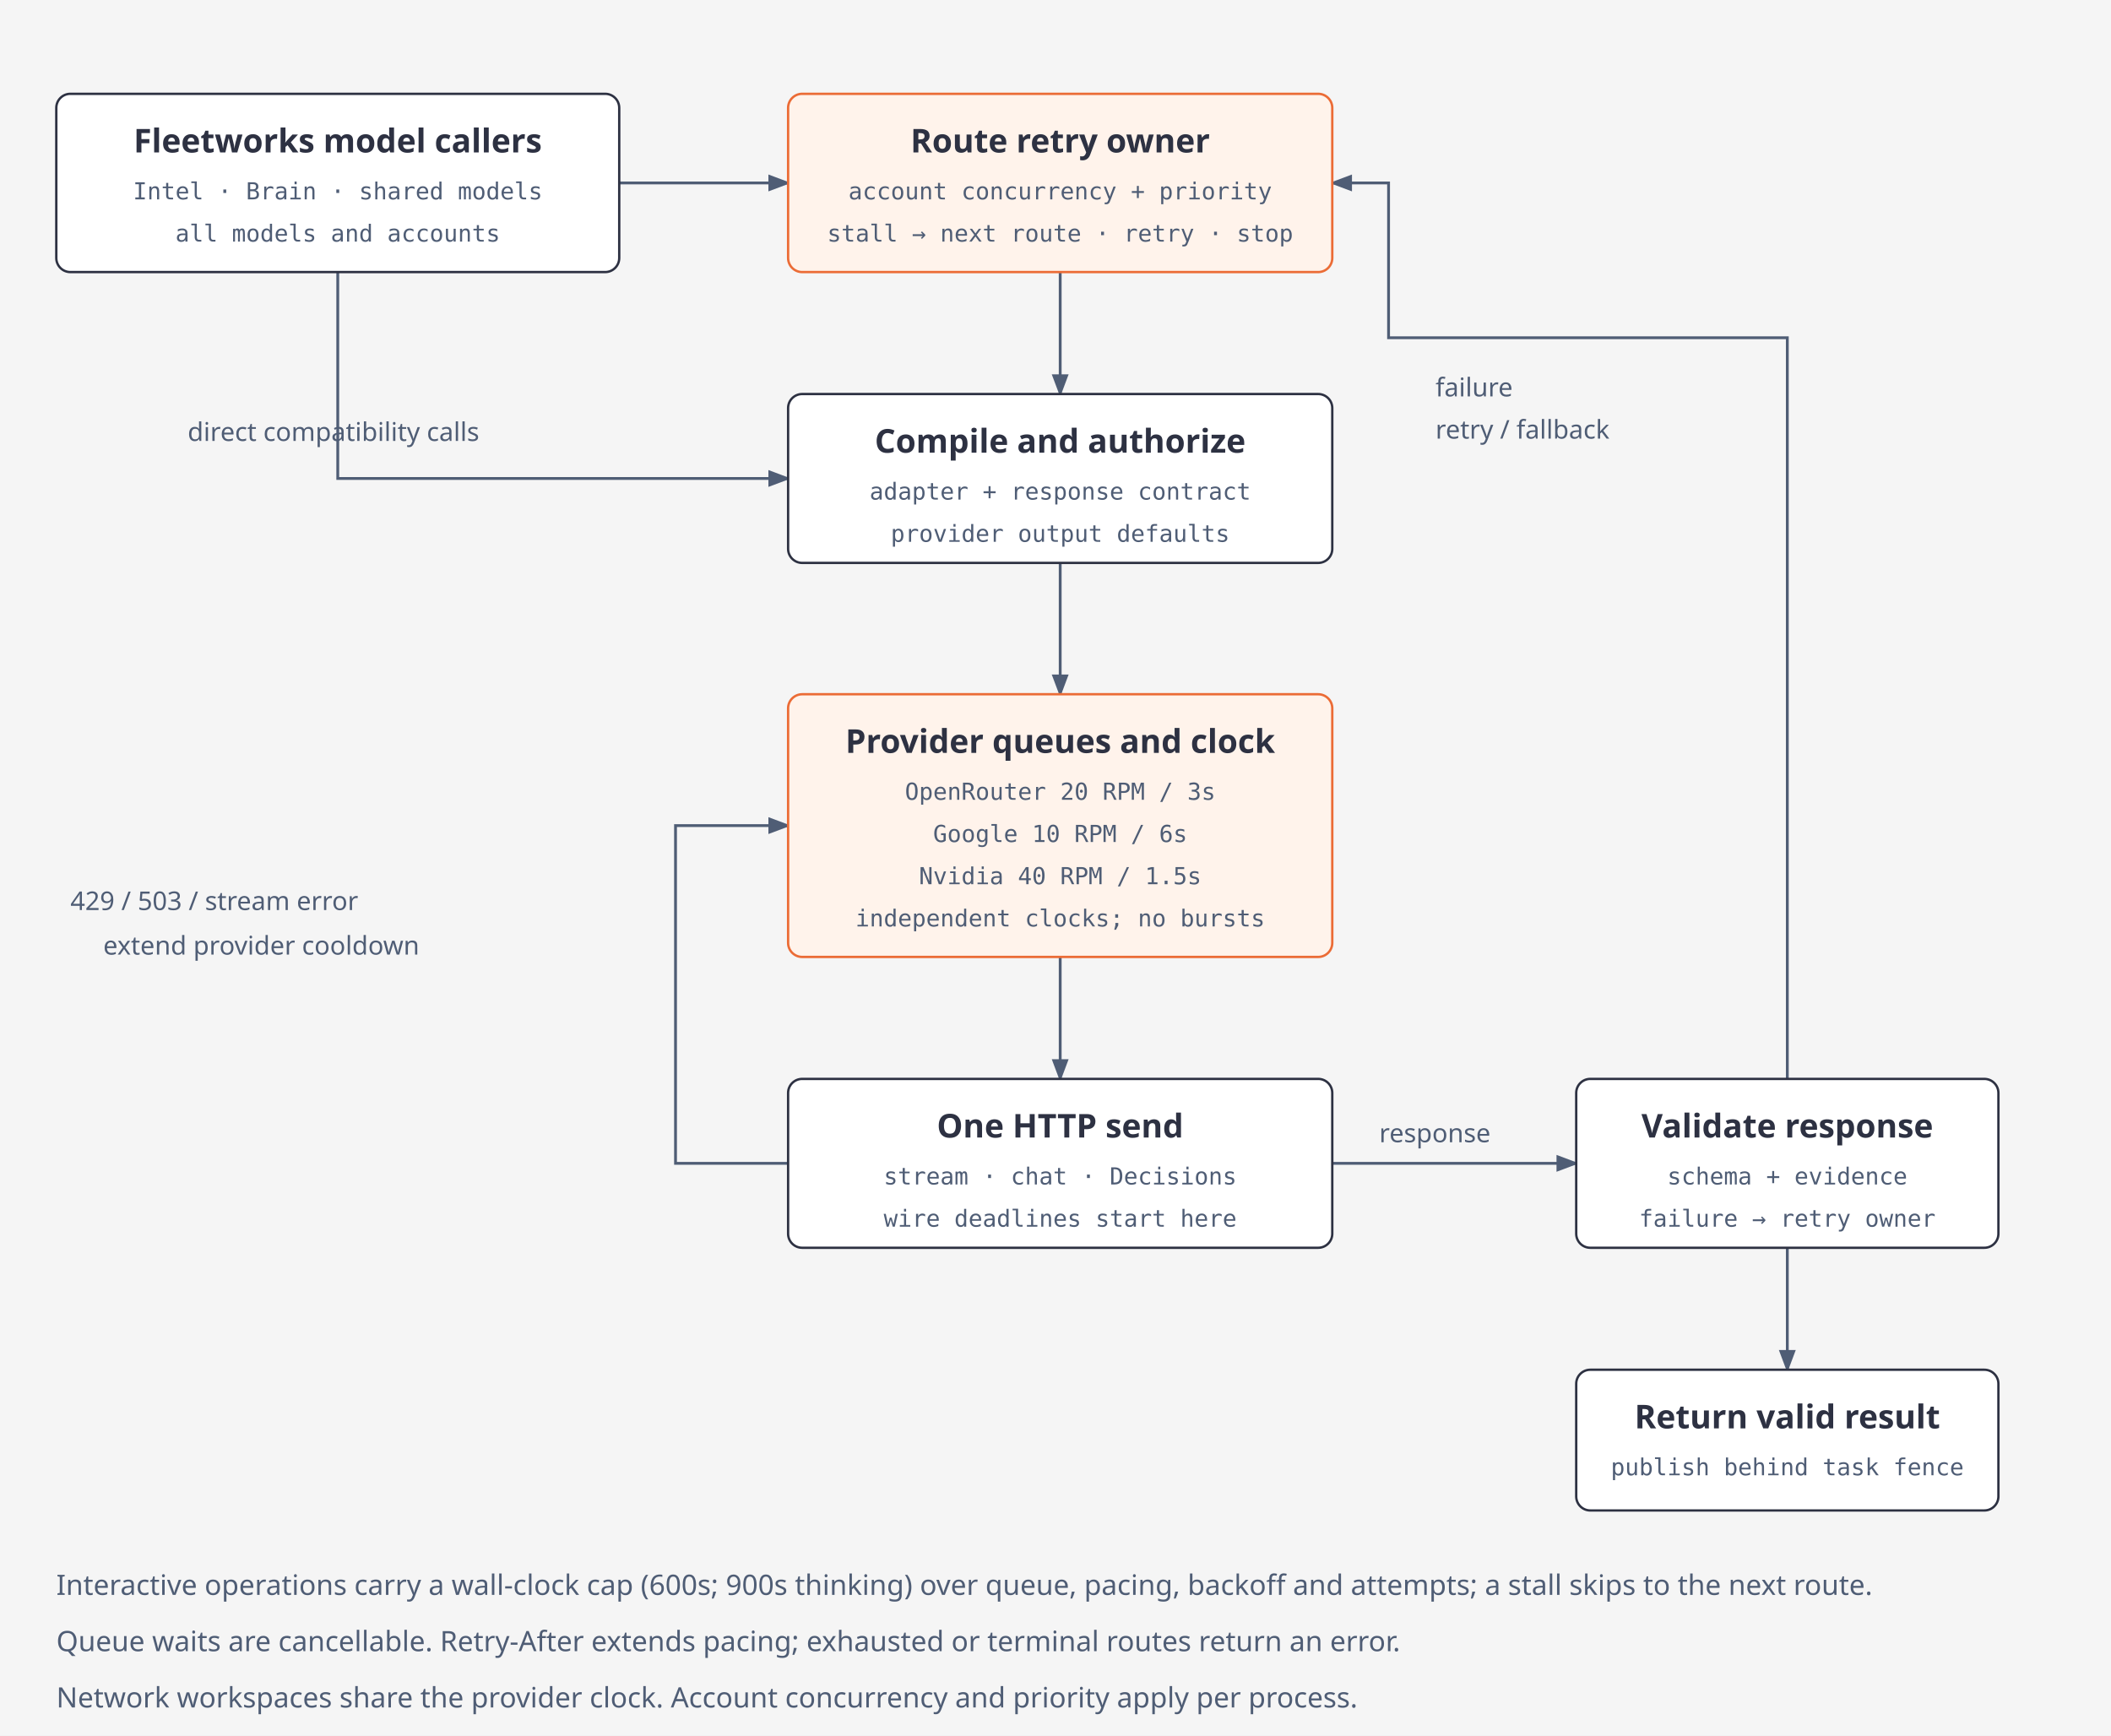
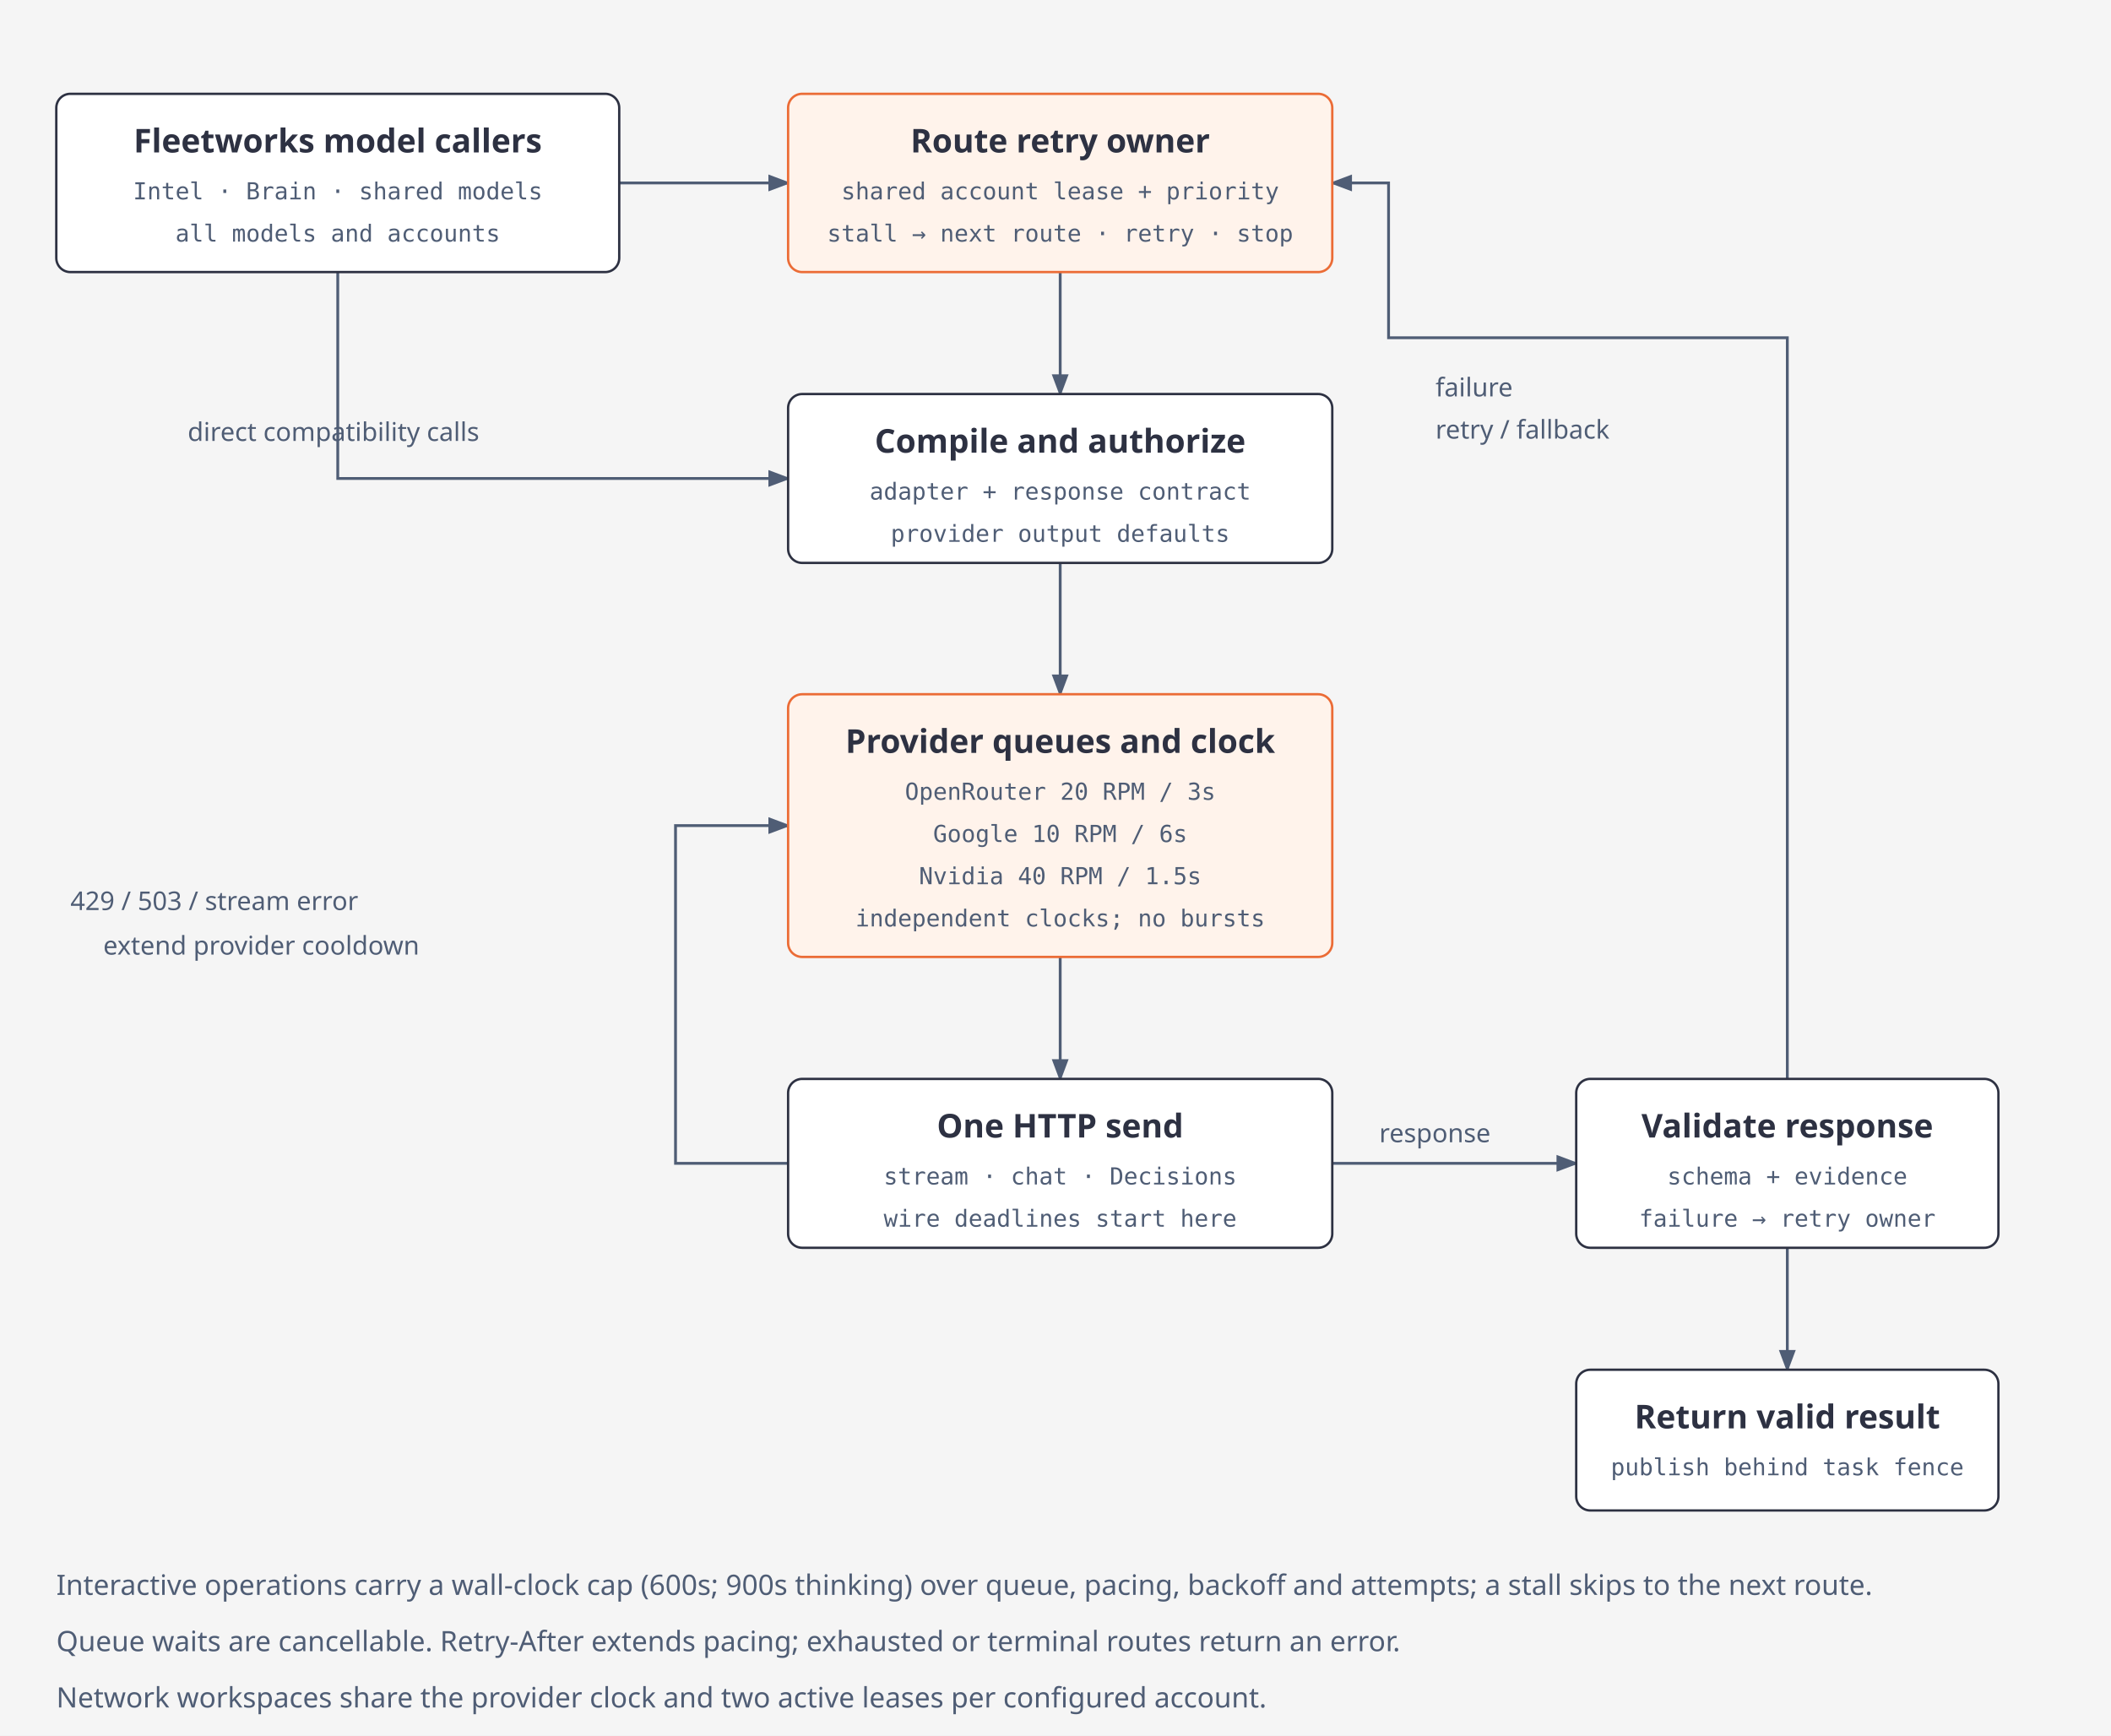
<svg xmlns="http://www.w3.org/2000/svg" role="img" aria-labelledby="model-request-scheduling-title model-request-scheduling-desc" viewBox="0 0 900 740">
  <defs>
    <marker id="arrow" markerWidth="8" markerHeight="6" refX="7" refY="3" orient="auto">
      <path d="M0 0L8 3L0 6Z" fill="#4f5d75" />
    </marker>
  </defs>
  <rect width="900" height="740" fill="#f5f5f5" />
  <g fill="none" stroke="#4f5d75" stroke-width="1.2" marker-end="url(#arrow)">
    <path d="M264 78H336" />
    <path d="M452 116V168" />
    <path d="M144 116V204H336" />
    <path d="M452 240V296" />
    <path d="M452 408V460" />
    <path d="M568 496H672" />
    <path d="M762 532V584" />
    <path d="M762 460V144H592V78H568" />
    <path d="M336 496H288V352H336" />
  </g>
  <rect x="24" y="40" width="240" height="76" rx="6" fill="#ffffff" stroke="#2d3142" />
  <text x="144.0" y="65" text-anchor="middle" font-family="Geist,system-ui,sans-serif" font-size="14" font-weight="600" fill="#2d3142">Fleetworks model callers</text>
  <text x="144.0" y="85" text-anchor="middle" font-family="Geist Mono,ui-monospace,monospace" font-size="10" fill="#4f5d75">Intel · Brain · shared models</text>
  <text x="144.0" y="103" text-anchor="middle" font-family="Geist Mono,ui-monospace,monospace" font-size="10" fill="#4f5d75">all models and accounts</text>
  <rect x="336" y="40" width="232" height="76" rx="6" fill="#fff3eb" stroke="#eb6c36" />
  <text x="452.0" y="65" text-anchor="middle" font-family="Geist,system-ui,sans-serif" font-size="14" font-weight="600" fill="#2d3142">Route retry owner</text>
-   <text x="452.0" y="85" text-anchor="middle" font-family="Geist Mono,ui-monospace,monospace" font-size="10" fill="#4f5d75">account concurrency + priority</text>
+   <text x="452.0" y="85" text-anchor="middle" font-family="Geist Mono,ui-monospace,monospace" font-size="10" fill="#4f5d75">shared account lease + priority</text>
  <text x="452.0" y="103" text-anchor="middle" font-family="Geist Mono,ui-monospace,monospace" font-size="10" fill="#4f5d75">stall → next route · retry · stop</text>
  <rect x="336" y="168" width="232" height="72" rx="6" fill="#ffffff" stroke="#2d3142" />
  <text x="452.0" y="193" text-anchor="middle" font-family="Geist,system-ui,sans-serif" font-size="14" font-weight="600" fill="#2d3142">Compile and authorize</text>
  <text x="452.0" y="213" text-anchor="middle" font-family="Geist Mono,ui-monospace,monospace" font-size="10" fill="#4f5d75">adapter + response contract</text>
  <text x="452.0" y="231" text-anchor="middle" font-family="Geist Mono,ui-monospace,monospace" font-size="10" fill="#4f5d75">provider output defaults</text>
  <rect x="336" y="296" width="232" height="112" rx="6" fill="#fff3eb" stroke="#eb6c36" />
  <text x="452.0" y="321" text-anchor="middle" font-family="Geist,system-ui,sans-serif" font-size="14" font-weight="600" fill="#2d3142">Provider queues and clock</text>
  <text x="452.0" y="341" text-anchor="middle" font-family="Geist Mono,ui-monospace,monospace" font-size="10" fill="#4f5d75">OpenRouter 20 RPM / 3s</text>
  <text x="452.0" y="359" text-anchor="middle" font-family="Geist Mono,ui-monospace,monospace" font-size="10" fill="#4f5d75">Google 10 RPM / 6s</text>
  <text x="452.0" y="377" text-anchor="middle" font-family="Geist Mono,ui-monospace,monospace" font-size="10" fill="#4f5d75">Nvidia 40 RPM / 1.5s</text>
  <text x="452.0" y="395" text-anchor="middle" font-family="Geist Mono,ui-monospace,monospace" font-size="10" fill="#4f5d75">independent clocks; no bursts</text>
  <rect x="336" y="460" width="232" height="72" rx="6" fill="#ffffff" stroke="#2d3142" />
  <text x="452.0" y="485" text-anchor="middle" font-family="Geist,system-ui,sans-serif" font-size="14" font-weight="600" fill="#2d3142">One HTTP send</text>
  <text x="452.0" y="505" text-anchor="middle" font-family="Geist Mono,ui-monospace,monospace" font-size="10" fill="#4f5d75">stream · chat · Decisions</text>
  <text x="452.0" y="523" text-anchor="middle" font-family="Geist Mono,ui-monospace,monospace" font-size="10" fill="#4f5d75">wire deadlines start here</text>
  <rect x="672" y="460" width="180" height="72" rx="6" fill="#ffffff" stroke="#2d3142" />
  <text x="762.0" y="485" text-anchor="middle" font-family="Geist,system-ui,sans-serif" font-size="14" font-weight="600" fill="#2d3142">Validate response</text>
  <text x="762.0" y="505" text-anchor="middle" font-family="Geist Mono,ui-monospace,monospace" font-size="10" fill="#4f5d75">schema + evidence</text>
  <text x="762.0" y="523" text-anchor="middle" font-family="Geist Mono,ui-monospace,monospace" font-size="10" fill="#4f5d75">failure → retry owner</text>
  <rect x="672" y="584" width="180" height="60" rx="6" fill="#ffffff" stroke="#2d3142" />
  <text x="762.0" y="609" text-anchor="middle" font-family="Geist,system-ui,sans-serif" font-size="14" font-weight="600" fill="#2d3142">Return valid result</text>
  <text x="762.0" y="629" text-anchor="middle" font-family="Geist Mono,ui-monospace,monospace" font-size="10" fill="#4f5d75">publish behind task fence</text>
  <text x="80" y="188" font-family="Geist,system-ui,sans-serif" font-size="11" fill="#4f5d75">direct compatibility calls</text>
  <text x="30" y="388" font-family="Geist,system-ui,sans-serif" font-size="11" fill="#4f5d75">429 / 503 / stream error</text>
  <text x="44" y="407" font-family="Geist,system-ui,sans-serif" font-size="11" fill="#4f5d75">extend provider cooldown</text>
  <text x="612" y="169" font-family="Geist,system-ui,sans-serif" font-size="11" fill="#4f5d75">failure</text>
  <text x="612" y="187" font-family="Geist,system-ui,sans-serif" font-size="11" fill="#4f5d75">retry / fallback</text>
  <text x="588" y="487" font-family="Geist,system-ui,sans-serif" font-size="11" fill="#4f5d75">response</text>
  <text x="24" y="704" font-family="Geist,system-ui,sans-serif" font-size="12" fill="#4f5d75">Queue waits are cancellable. Retry-After extends pacing; exhausted or terminal routes return an error.</text>
  <text x="24" y="680" font-family="Geist,system-ui,sans-serif" font-size="12" fill="#4f5d75">Interactive operations carry a wall-clock cap (600s; 900s thinking) over queue, pacing, backoff and attempts; a stall skips to the next route.</text>
-   <text x="24" y="728" font-family="Geist,system-ui,sans-serif" font-size="12" fill="#4f5d75">Network workspaces share the provider clock. Account concurrency and priority apply per process.</text>
+   <text x="24" y="728" font-family="Geist,system-ui,sans-serif" font-size="12" fill="#4f5d75">Network workspaces share the provider clock and two active leases per configured account.</text>
</svg>
